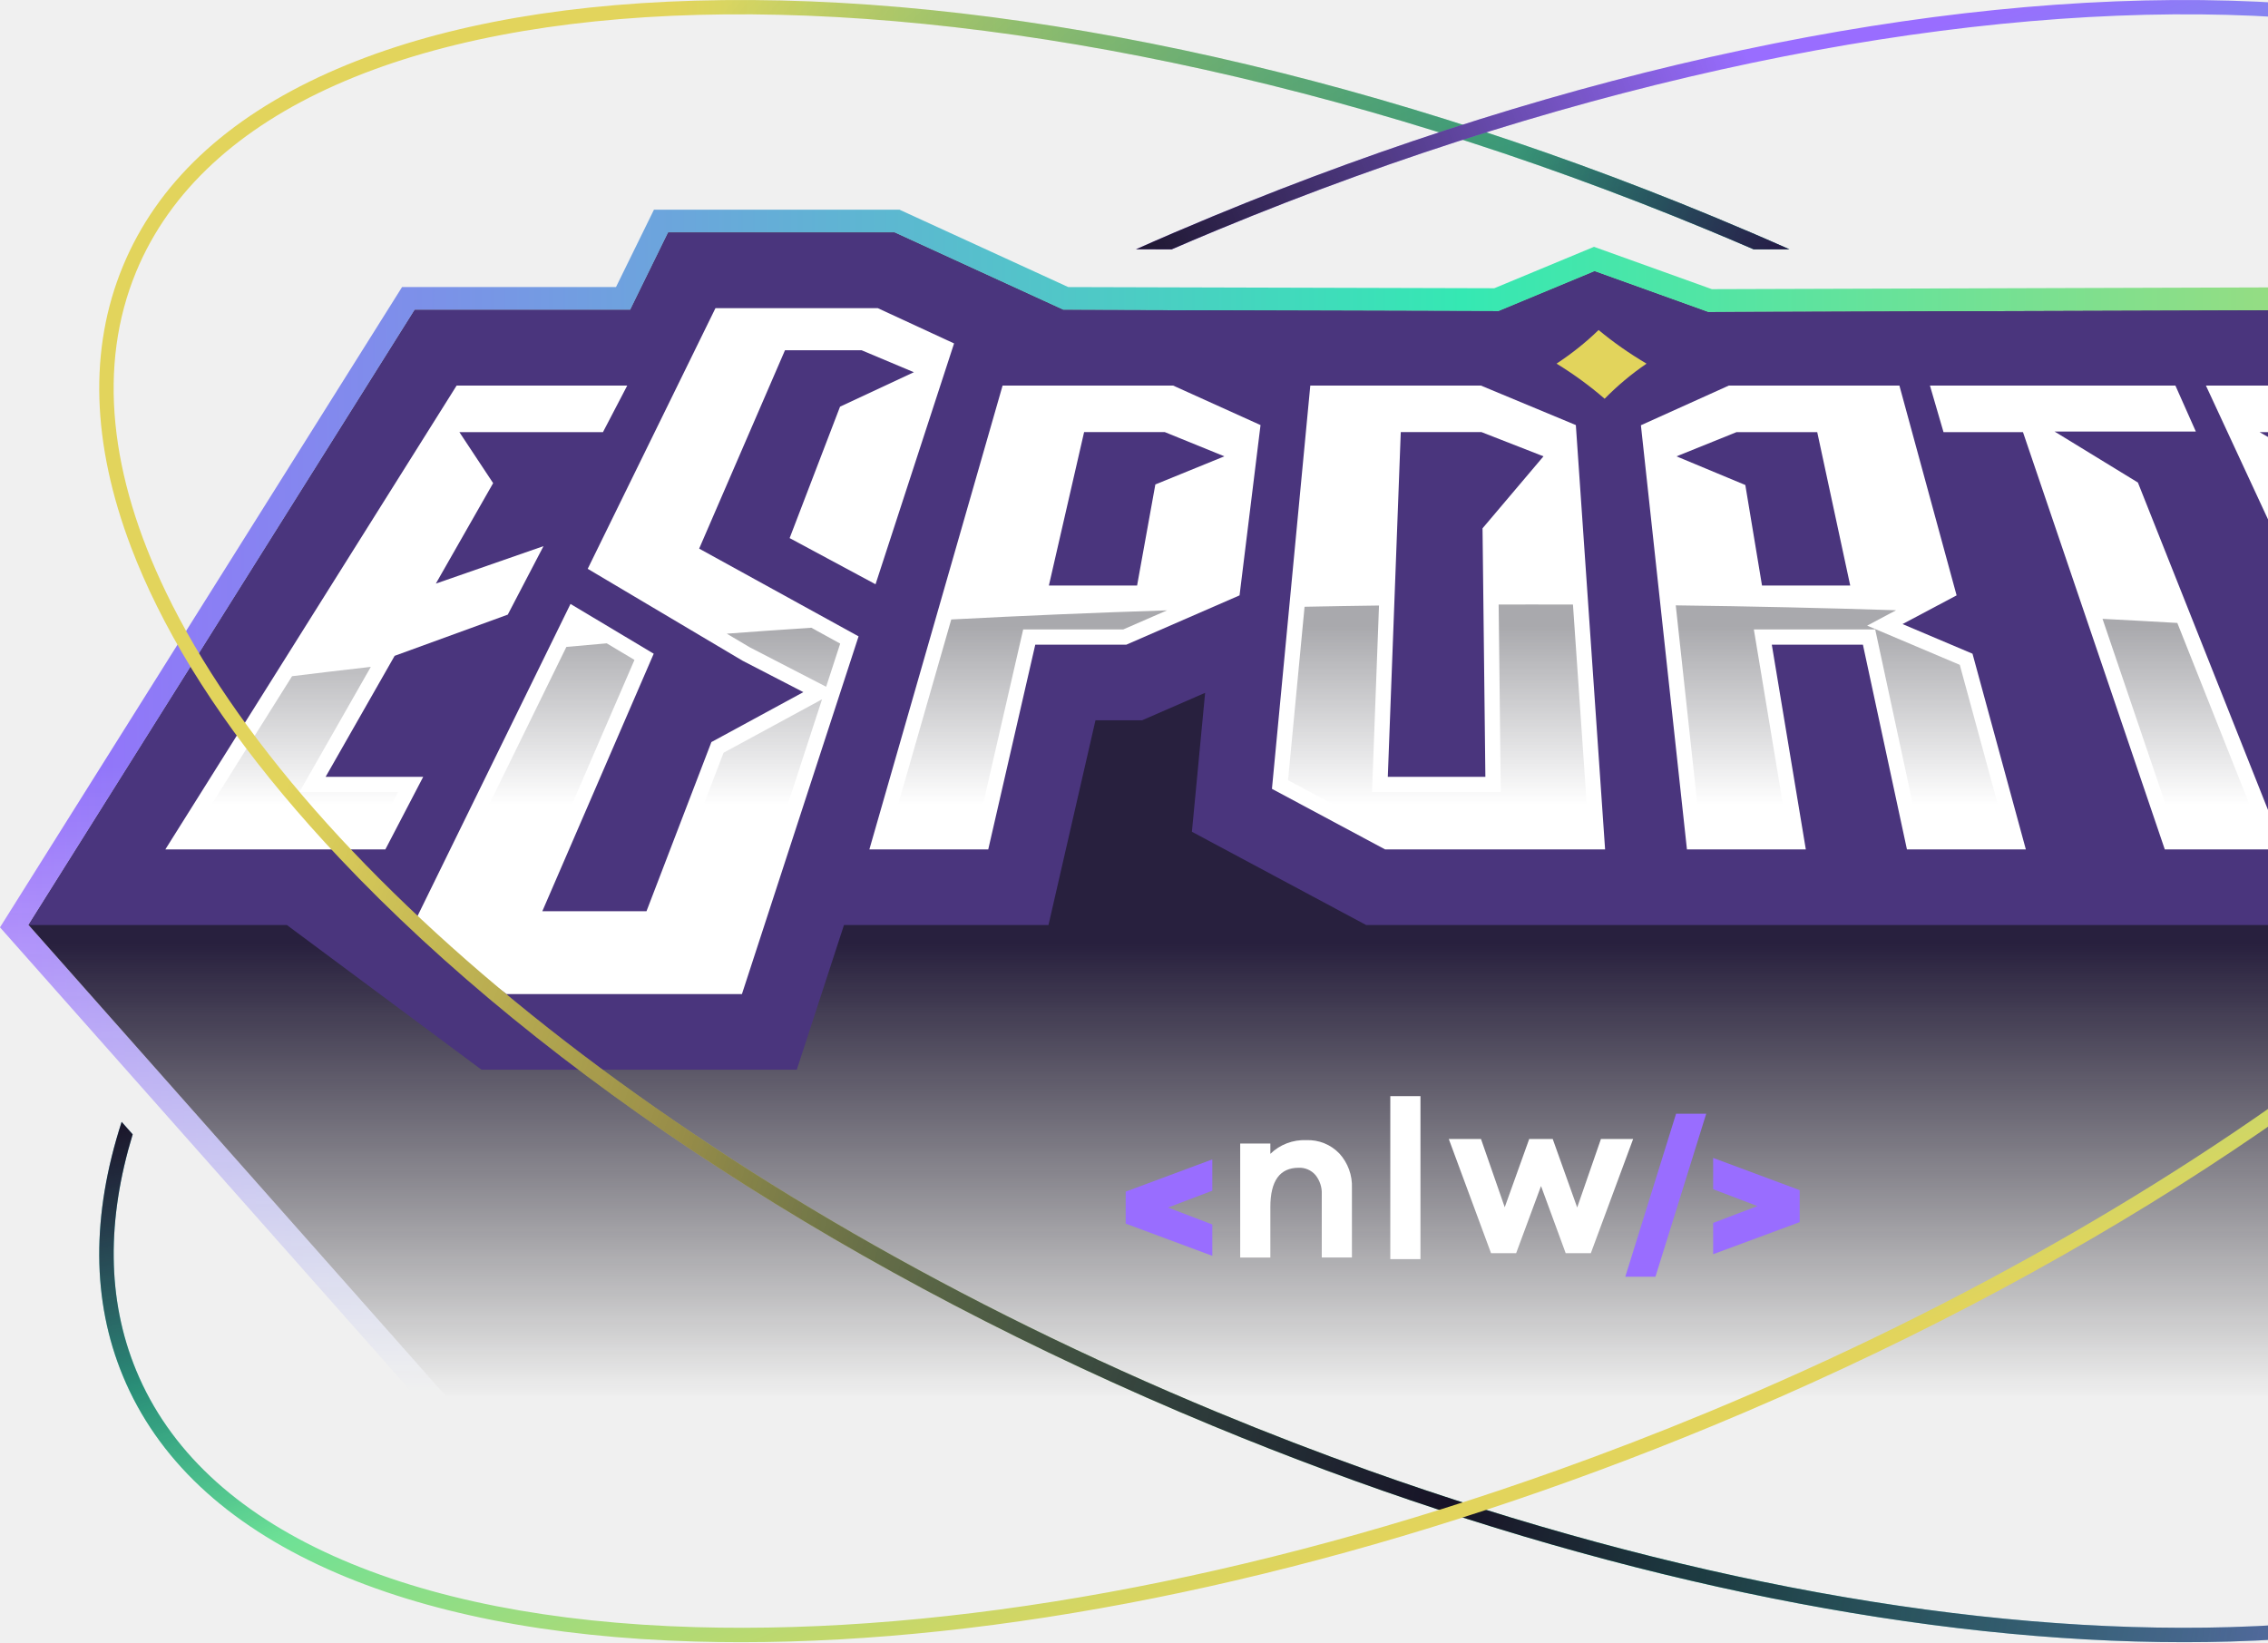
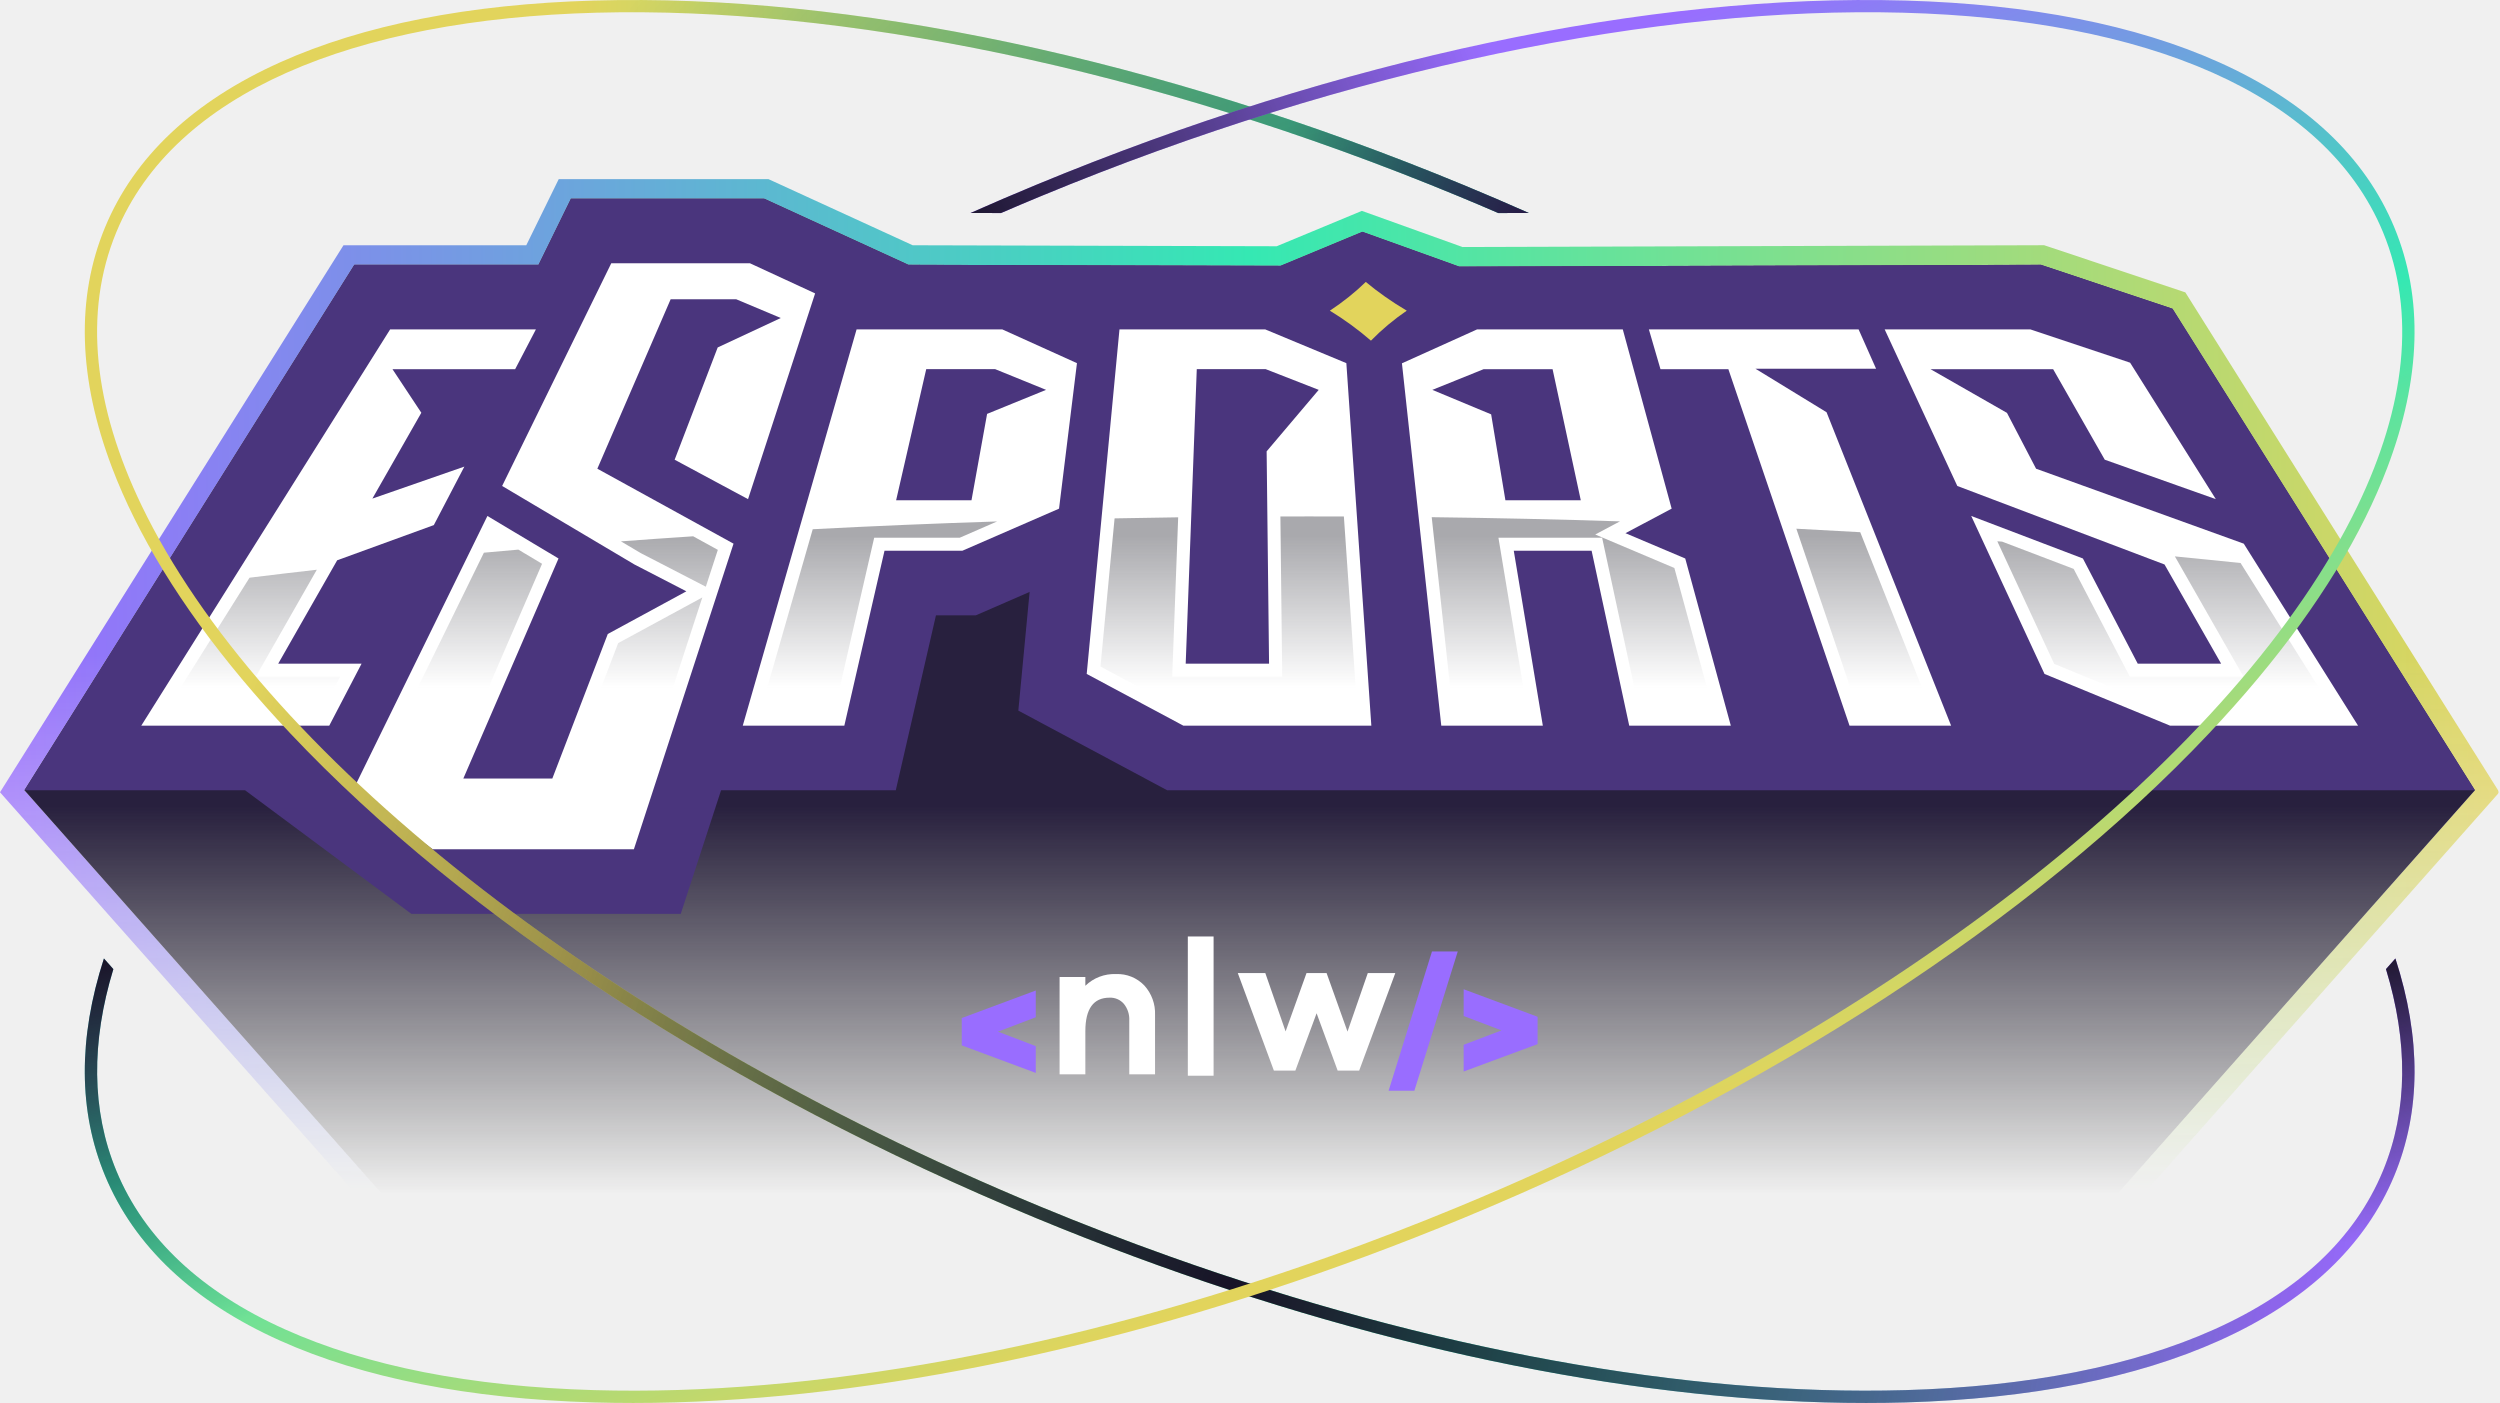
- <svg xmlns="http://www.w3.org/2000/svg" width="703" height="509" viewBox="0 0 703 509" fill="none">
+ <svg xmlns="http://www.w3.org/2000/svg" width="907" height="509" viewBox="0 0 907 509" fill="none">
  <g clip-path="url(#clip0_6_544)">
    <mask id="mask0_6_544" style="mask-type:alpha" maskUnits="userSpaceOnUse" x="0" y="54" width="907" height="395">
      <rect y="54.246" width="906.458" height="394.659" fill="url(#paint0_linear_6_544)" />
    </mask>
    <g mask="url(#mask0_6_544)">
      <path d="M792.848 106.079L741.613 88.964L530.612 89.624L494.086 76.503L463.182 89.341L331.12 88.98L278.793 64.986H202.707L190.938 88.972H124.624L0 287.433L138.728 444.023H768.028L906.756 287.433L792.84 106.071L792.848 106.079ZM764.828 436.924H141.928L8.852 286.71L128.563 96.071H195.38L207.141 72.085H277.244L329.556 96.071L464.589 96.44L494.267 84.105L529.377 96.723L740.465 96.063L788.178 111.999L897.904 286.694L764.828 436.908V436.924Z" fill="url(#paint1_linear_6_544)" />
    </g>
-     <path d="M897.912 286.709L764.828 436.915H141.928L8.852 286.709L128.563 96.07H195.38L207.141 72.084H277.244L329.564 96.07L464.589 96.447L494.267 84.112L529.377 96.731L740.465 96.07L788.178 112.014L897.912 286.709Z" fill="url(#paint2_linear_6_544)" />
+     <path d="M897.912 286.709L764.828 436.915H141.928L8.852 286.709L128.563 96.07H195.38L207.141 72.084H277.244L329.564 96.07L464.589 96.447L494.267 84.112L529.377 96.73L740.465 96.07L788.178 112.014L897.912 286.709Z" fill="url(#paint2_linear_6_544)" />
    <path d="M897.894 286.709L788.184 112.014L740.455 96.078L529.383 96.722L494.273 84.104L464.579 96.439L329.554 96.078L277.242 72.092H207.147L195.386 96.078H128.577L8.858 286.709H88.914L149.253 331.56H246.974L261.605 286.709H324.994L339.562 223.249H354.02L373.548 214.743L369.452 257.809L423.447 286.709H897.894Z" fill="#4A357D" />
    <path d="M51.251 263.274H119.451L131.173 240.789H100.929L122.328 203.273L157.392 190.505L168.469 169.279L135.096 180.89L152.856 149.75L142.392 133.94H161.881H186.897L194.421 119.514H141.535L51.251 263.274Z" fill="white" />
    <path d="M221.764 95.519L182.172 176.306L230.176 204.797L249.012 214.53L220.506 230.01L200.388 282.44H168.099L202.628 202.62L176.834 187.195L128.067 286.685L156.991 308.124H229.971L266.127 197.242L216.716 170.048L243.313 108.57H267.086L283.266 115.37L260.38 126.054L244.759 166.786L271.387 181.094L295.727 106.447L272.094 95.519H221.764Z" fill="white" />
-     <path d="M310.766 119.513L269.476 263.272H306.324L320.9 199.812H349.139L384.218 184.537L390.72 131.753L363.644 119.513H310.758H310.766ZM358.117 150.165L352.457 181.494H325.114L336.034 133.931H361.05L379.509 141.439L358.117 150.158V150.165Z" fill="white" />
-     <path d="M406.145 119.513L394.258 244.506L429.322 263.272H497.522L488.457 131.753L459.039 119.513H406.153H406.145ZM459.534 163.743L460.415 240.78H430.171L434.188 133.931H459.204L478.426 141.439L459.542 163.743H459.534Z" fill="white" />
-     <path d="M508.623 131.808L522.892 263.272H559.74L549.197 199.812H577.436L591.084 263.272H627.94L611.407 202.619L589.716 193.436L606.478 184.537L588.749 119.513H535.864L508.623 131.808ZM573.506 181.494H546.162L540.989 150.331L519.653 141.447L538.261 133.939H563.277L573.506 181.502V181.494Z" fill="white" />
-     <path d="M602.421 133.939H627.051L671.006 263.272H707.862L662.673 149.56L636.863 133.766H680.637L674.3 119.513H598.215L602.421 133.939Z" fill="white" />
-     <path d="M803.901 181.094L772.808 131.588L736.644 119.513H683.758L710.11 176.306L785.292 204.797L805.827 240.788H775.575L755.677 202.619L715.158 187.194L741.746 244.506L787.305 263.272H855.505L814.035 197.242L738.688 170.048L728.129 149.796L700.385 133.939H744.875L763.609 166.785L803.901 181.094Z" fill="white" />
-     <path d="M495.507 102.287C491.646 106.053 487.275 109.544 482.472 112.712C487.723 115.912 492.716 119.559 497.378 123.592C501.332 119.559 505.687 115.912 510.373 112.712C505.011 109.544 500.027 106.053 495.507 102.287Z" fill="#E2D45C" />
-     <path d="M92.809 245.505L114.94 206.7C106.732 207.635 98.595 208.594 90.529 209.593L59.782 258.555H116.591L123.391 245.505H92.809Z" fill="url(#paint3_linear_6_544)" />
-     <path d="M251.482 194.568C242.693 195.142 233.958 195.755 225.279 196.408L232.465 200.669L256.074 212.862L260.429 199.489L251.482 194.568ZM224.281 233.318L203.636 287.156H160.923L196.662 204.544L188.062 199.403C183.879 199.765 179.705 200.134 175.554 200.519L134.036 285.229L158.549 303.406H226.545L254.8 216.754L224.281 233.318Z" fill="url(#paint4_linear_6_544)" />
-     <path d="M361.745 189.183L348.168 195.095H317.153L302.577 258.555H275.745L294.857 192.005C316.854 190.85 339.158 189.906 361.745 189.183Z" fill="url(#paint5_linear_6_544)" />
-     <path d="M492.467 258.555H430.509L399.251 241.834L404.369 188.067C412.034 187.91 419.723 187.784 427.443 187.682L425.273 245.505H465.187L464.527 187.375C468.056 187.367 471.594 187.36 475.14 187.36C479.291 187.36 483.434 187.367 487.561 187.383L492.467 258.555Z" fill="url(#paint6_linear_6_544)" />
+     <path d="M310.766 119.512L269.476 263.272H306.324L320.9 199.812H349.139L384.218 184.537L390.72 131.753L363.644 119.512H310.758H310.766ZM358.117 150.165L352.457 181.494H325.114L336.034 133.931H361.05L379.509 141.439L358.117 150.157V150.165Z" fill="white" />
+     <path d="M406.145 119.512L394.258 244.506L429.322 263.272H497.522L488.457 131.753L459.039 119.512H406.153H406.145ZM459.534 163.743L460.415 240.78H430.171L434.188 133.931H459.204L478.426 141.439L459.542 163.743H459.534Z" fill="white" />
+     <path d="M508.623 131.808L522.892 263.272H559.74L549.197 199.812H577.436L591.084 263.272H627.94L611.407 202.619L589.716 193.436L606.478 184.537L588.749 119.512H535.864L508.623 131.808ZM573.506 181.494H546.162L540.989 150.33L519.653 141.447L538.261 133.939H563.277L573.506 181.502V181.494Z" fill="white" />
+     <path d="M602.421 133.939H627.051L671.006 263.272H707.862L662.673 149.56L636.863 133.766H680.637L674.3 119.512H598.215L602.421 133.939Z" fill="white" />
+     <path d="M803.901 181.093L772.808 131.588L736.644 119.512H683.758L710.11 176.306L785.292 204.797L805.827 240.788H775.575L755.677 202.619L715.158 187.194L741.746 244.506L787.305 263.272H855.505L814.035 197.241L738.688 170.048L728.129 149.796L700.385 133.939H744.875L763.609 166.785L803.901 181.093Z" fill="white" />
+     <path d="M495.507 102.287C491.646 106.053 487.275 109.543 482.472 112.712C487.723 115.911 492.716 119.559 497.378 123.592C501.332 119.559 505.687 115.911 510.373 112.712C505.011 109.543 500.027 106.053 495.507 102.287Z" fill="#E2D45C" />
+     <path d="M92.809 245.505L114.94 206.699C106.732 207.635 98.595 208.594 90.529 209.593L59.782 258.555H116.591L123.391 245.505H92.809Z" fill="url(#paint3_linear_6_544)" />
+     <path d="M251.482 194.568C242.693 195.142 233.958 195.755 225.279 196.407L232.465 200.668L256.074 212.862L260.429 199.489L251.482 194.568ZM224.281 233.318L203.636 287.155H160.923L196.662 204.544L188.062 199.403C183.879 199.764 179.705 200.134 175.554 200.519L134.036 285.229L158.549 303.406H226.545L254.8 216.754L224.281 233.318Z" fill="url(#paint4_linear_6_544)" />
+     <path d="M361.745 189.183L348.168 195.095H317.153L302.577 258.555H275.745L294.857 192.005C316.854 190.849 339.158 189.906 361.745 189.183Z" fill="url(#paint5_linear_6_544)" />
+     <path d="M492.467 258.555H430.509L399.251 241.833L404.369 188.067C412.034 187.91 419.723 187.784 427.443 187.682L425.273 245.505H465.187L464.527 187.375C468.056 187.367 471.594 187.359 475.14 187.359C479.291 187.359 483.434 187.367 487.561 187.383L492.467 258.555Z" fill="url(#paint6_linear_6_544)" />
    <path d="M621.77 258.555H594.898L581.25 195.095H543.632L554.174 258.555H527.122L519.426 187.634C542.445 187.917 565.22 188.428 587.72 189.151L578.75 193.916L607.461 206.07L621.77 258.555Z" fill="url(#paint7_linear_6_544)" />
    <path d="M674.893 193.082C667.204 192.634 659.476 192.209 651.709 191.816L674.39 258.555H700.915L674.893 193.082Z" fill="url(#paint8_linear_6_544)" />
+     <path d="M812.874 204.255C804.989 203.429 797.049 202.627 789.046 201.857L813.952 245.505H772.717L752.323 206.393L726.356 196.503C725.774 196.456 725.2 196.417 724.619 196.377L745.256 240.851L788.236 258.556H846.979L812.874 204.255Z" fill="url(#paint9_linear_6_544)" />
    <path fill-rule="evenodd" clip-rule="evenodd" d="M375.776 369.061V359.36L348.976 369.329H348.921V379.282H348.976L375.776 389.25V379.533L362.042 374.282L375.776 369.061Z" fill="#996DFF" />
    <path fill-rule="evenodd" clip-rule="evenodd" d="M531.016 388.747V379.046L544.742 373.826L531.016 368.606V358.904L557.777 368.865H557.84V378.826H557.777L531.016 388.739V388.747ZM519.522 345.201L503.783 395.721H513.13L528.869 345.201H519.522Z" fill="#996DFF" />
    <path fill-rule="evenodd" clip-rule="evenodd" d="M415.157 357.528C417.815 360.453 419.214 364.305 419.049 368.251V389.769H409.701V370.225C409.811 368.047 409.112 365.909 407.752 364.21C406.454 362.701 404.536 361.868 402.547 361.954C396.698 361.954 393.766 366.011 393.766 374.132V389.777H384.418V354.446H393.766V357.638C396.729 354.753 400.755 353.22 404.89 353.393C408.742 353.228 412.484 354.737 415.149 357.528H415.157Z" fill="white" />
    <path fill-rule="evenodd" clip-rule="evenodd" d="M430.943 339.753V390.272H440.291V339.753H430.943Z" fill="white" />
    <path fill-rule="evenodd" clip-rule="evenodd" d="M493.105 388.425H485.306L477.664 367.615L469.952 388.425H462.169L449.071 353.031H459.055L466.414 374.195L474.001 353.031H481.288L488.875 374.266L496.234 353.031H506.218L493.105 388.425Z" fill="white" />
-     <path d="M38.107 82.486C48.689 56.927 70.057 36.785 101.598 22.627C131.819 9.057 170.113 1.51 215.405 0.205C308.252 -2.476 420.336 21.282 530.99 67.124C538.946 70.418 546.832 73.799 554.631 77.266L543.601 77.297C538.868 75.245 534.096 73.225 529.284 71.236C302.576 -22.665 84.075 -16.855 42.219 84.192C30.096 113.453 34.097 147.534 51.409 183.477C93.855 271.67 216.395 371.051 377.466 437.765C393.048 444.22 408.646 450.226 424.22 455.784C518.71 489.527 612.037 506.626 691.22 504.338C735.93 503.049 773.643 495.635 803.329 482.31C833.809 468.63 854.398 449.283 864.532 424.809C873.675 402.725 873.644 377.898 865.633 351.593L869.053 347.733C878.44 376.727 878.314 403.197 868.652 426.515C858.062 452.074 836.702 472.215 805.152 486.374C774.932 499.944 736.645 507.491 691.354 508.796C686.621 508.93 681.841 509 677.014 509C597.194 509 504.481 490.392 411.201 455.784C399.385 451.405 387.569 446.767 375.76 441.877C265.107 396.043 169.052 333.597 105.293 266.041C80.222 239.477 61.228 213.266 48.642 187.88C45.607 181.771 42.95 175.718 40.67 169.719C28.382 137.4 27.517 108.052 38.107 82.486Z" fill="url(#paint9_linear_6_544)" />
-     <path d="M38.107 82.486C48.689 56.927 70.057 36.785 101.598 22.627C131.819 9.057 170.113 1.51 215.405 0.205C308.252 -2.476 420.336 21.282 530.99 67.124C538.946 70.418 546.832 73.799 554.631 77.266L543.601 77.297C538.868 75.245 534.096 73.225 529.284 71.236C302.576 -22.665 84.075 -16.855 42.219 84.192C30.096 113.453 34.097 147.534 51.409 183.477C93.855 271.67 216.395 371.051 377.466 437.765C393.048 444.22 408.646 450.226 424.22 455.784C518.71 489.527 612.037 506.626 691.22 504.338C735.93 503.049 773.643 495.635 803.329 482.31C833.809 468.63 854.398 449.283 864.532 424.809C873.675 402.725 873.644 377.898 865.633 351.593L869.053 347.733C878.44 376.727 878.314 403.197 868.652 426.515C858.062 452.074 836.702 472.215 805.152 486.374C774.932 499.944 736.645 507.491 691.354 508.796C686.621 508.93 681.841 509 677.014 509C597.194 509 504.481 490.392 411.201 455.784C399.385 451.405 387.569 446.767 375.76 441.877C265.107 396.043 169.052 333.597 105.293 266.041C80.222 239.477 61.228 213.266 48.642 187.88C45.607 181.771 42.95 175.718 40.67 169.719C28.382 137.4 27.517 108.052 38.107 82.486Z" fill="url(#paint10_radial_6_544)" />
+     <path d="M38.107 82.486C48.689 56.927 70.057 36.785 101.598 22.627C131.819 9.057 170.113 1.51 215.405 0.205C308.252 -2.476 420.336 21.282 530.99 67.124C538.946 70.418 546.832 73.799 554.631 77.266L543.601 77.297C538.868 75.245 534.096 73.225 529.284 71.236C302.576 -22.665 84.075 -16.855 42.219 84.192C30.096 113.453 34.097 147.534 51.409 183.477C93.855 271.67 216.395 371.051 377.466 437.765C393.048 444.22 408.646 450.226 424.22 455.784C518.71 489.527 612.037 506.626 691.22 504.338C735.93 503.049 773.643 495.635 803.329 482.31C833.809 468.63 854.398 449.283 864.532 424.809C873.675 402.725 873.644 377.898 865.633 351.593L869.053 347.733C878.44 376.727 878.314 403.197 868.652 426.515C858.062 452.074 836.702 472.215 805.152 486.374C774.932 499.944 736.645 507.491 691.354 508.796C686.621 508.93 681.841 509 677.014 509C597.194 509 504.481 490.392 411.201 455.784C399.385 451.405 387.569 446.767 375.76 441.877C265.107 396.043 169.052 333.597 105.293 266.041C80.222 239.477 61.228 213.266 48.642 187.88C45.607 181.771 42.95 175.718 40.67 169.719C28.382 137.4 27.517 108.052 38.107 82.486Z" fill="url(#paint10_linear_6_544)" />
    <path d="M38.107 82.486C48.689 56.927 70.057 36.785 101.598 22.627C131.819 9.057 170.113 1.51 215.405 0.205C308.252 -2.476 420.336 21.282 530.99 67.124C538.946 70.418 546.832 73.799 554.631 77.266L543.601 77.297C538.868 75.245 534.096 73.225 529.284 71.236C302.576 -22.665 84.075 -16.855 42.219 84.192C30.096 113.453 34.097 147.534 51.409 183.477C93.855 271.67 216.395 371.051 377.466 437.765C393.048 444.22 408.646 450.226 424.22 455.784C518.71 489.527 612.037 506.626 691.22 504.338C735.93 503.049 773.643 495.635 803.329 482.31C833.809 468.63 854.398 449.283 864.532 424.809C873.675 402.725 873.644 377.898 865.633 351.593L869.053 347.733C878.44 376.727 878.314 403.197 868.652 426.515C858.062 452.074 836.702 472.215 805.152 486.374C774.932 499.944 736.645 507.491 691.354 508.796C686.621 508.93 681.841 509 677.014 509C597.194 509 504.481 490.392 411.201 455.784C399.385 451.405 387.569 446.767 375.76 441.877C265.107 396.043 169.052 333.597 105.293 266.041C80.222 239.477 61.228 213.266 48.642 187.88C45.607 181.771 42.95 175.718 40.67 169.719C28.382 137.4 27.517 108.052 38.107 82.486Z" fill="url(#paint11_radial_6_544)" />
    <path d="M38.107 82.486C48.689 56.927 70.057 36.785 101.598 22.627C131.819 9.057 170.113 1.51 215.405 0.205C308.252 -2.476 420.336 21.282 530.99 67.124C538.946 70.418 546.832 73.799 554.631 77.266L543.601 77.297C538.868 75.245 534.096 73.225 529.284 71.236C302.576 -22.665 84.075 -16.855 42.219 84.192C30.096 113.453 34.097 147.534 51.409 183.477C93.855 271.67 216.395 371.051 377.466 437.765C393.048 444.22 408.646 450.226 424.22 455.784C518.71 489.527 612.037 506.626 691.22 504.338C735.93 503.049 773.643 495.635 803.329 482.31C833.809 468.63 854.398 449.283 864.532 424.809C873.675 402.725 873.644 377.898 865.633 351.593L869.053 347.733C878.44 376.727 878.314 403.197 868.652 426.515C858.062 452.074 836.702 472.215 805.152 486.374C774.932 499.944 736.645 507.491 691.354 508.796C686.621 508.93 681.841 509 677.014 509C597.194 509 504.481 490.392 411.201 455.784C399.385 451.405 387.569 446.767 375.76 441.877C265.107 396.043 169.052 333.597 105.293 266.041C80.222 239.477 61.228 213.266 48.642 187.88C45.607 181.771 42.95 175.718 40.67 169.719C28.382 137.4 27.517 108.052 38.107 82.486Z" fill="url(#paint12_radial_6_544)" />
-     <path d="M868.651 82.486C858.069 56.927 836.701 36.785 805.16 22.627C774.939 9.057 736.645 1.51 691.353 0.205C598.506 -2.476 486.422 21.282 375.768 67.124C367.812 70.418 359.926 73.799 352.128 77.266L363.158 77.297C367.89 75.245 372.662 73.225 377.474 71.236C604.182 -22.665 822.684 -16.855 864.54 84.192C876.662 113.453 872.661 147.534 855.349 183.477C812.904 271.67 690.363 371.051 529.292 437.765C513.71 444.22 498.112 450.226 482.538 455.784C388.048 489.527 294.721 506.626 215.538 504.338C170.828 503.049 133.115 495.635 103.43 482.31C72.95 468.63 52.36 449.283 42.226 424.809C33.083 402.725 33.114 377.898 41.125 351.593L37.706 347.733C28.319 376.727 28.444 403.197 38.106 426.515C48.696 452.074 70.056 472.215 101.606 486.374C131.826 499.944 170.113 507.491 215.404 508.796C220.137 508.93 224.917 509 229.744 509C309.564 509 402.278 490.392 495.557 455.784C507.373 451.405 519.189 446.767 530.998 441.877C641.651 396.043 737.706 333.597 801.465 266.041C826.536 239.477 845.53 213.266 858.116 187.88C861.151 181.771 863.808 175.718 866.088 169.719C878.376 137.4 879.241 108.052 868.651 82.486Z" fill="url(#paint13_linear_6_544)" />
-     <path d="M868.651 82.486C858.069 56.927 836.701 36.785 805.16 22.627C774.939 9.057 736.645 1.51 691.353 0.205C598.506 -2.476 486.422 21.282 375.768 67.124C367.812 70.418 359.926 73.799 352.128 77.266L363.158 77.297C367.89 75.245 372.662 73.225 377.474 71.236C604.182 -22.665 822.684 -16.855 864.54 84.192C876.662 113.453 872.661 147.534 855.349 183.477C812.904 271.67 690.363 371.051 529.292 437.765C513.71 444.22 498.112 450.226 482.538 455.784C388.048 489.527 294.721 506.626 215.538 504.338C170.828 503.049 133.115 495.635 103.43 482.31C72.95 468.63 52.36 449.283 42.226 424.809C33.083 402.725 33.114 377.898 41.125 351.593L37.706 347.733C28.319 376.727 28.444 403.197 38.106 426.515C48.696 452.074 70.056 472.215 101.606 486.374C131.826 499.944 170.113 507.491 215.404 508.796C220.137 508.93 224.917 509 229.744 509C309.564 509 402.278 490.392 495.557 455.784C507.373 451.405 519.189 446.767 530.998 441.877C641.651 396.043 737.706 333.597 801.465 266.041C826.536 239.477 845.53 213.266 858.116 187.88C861.151 181.771 863.808 175.718 866.088 169.719C878.376 137.4 879.241 108.052 868.651 82.486Z" fill="url(#paint14_radial_6_544)" />
+     <path d="M38.107 82.486C48.689 56.927 70.057 36.785 101.598 22.627C131.819 9.057 170.113 1.51 215.405 0.205C308.252 -2.476 420.336 21.282 530.99 67.124C538.946 70.418 546.832 73.799 554.631 77.266L543.601 77.297C538.868 75.245 534.096 73.225 529.284 71.236C302.576 -22.665 84.075 -16.855 42.219 84.192C30.096 113.453 34.097 147.534 51.409 183.477C93.855 271.67 216.395 371.051 377.466 437.765C393.048 444.22 408.646 450.226 424.22 455.784C518.71 489.527 612.037 506.626 691.22 504.338C735.93 503.049 773.643 495.635 803.329 482.31C833.809 468.63 854.398 449.283 864.532 424.809C873.675 402.725 873.644 377.898 865.633 351.593L869.053 347.733C878.44 376.727 878.314 403.197 868.652 426.515C858.062 452.074 836.702 472.215 805.152 486.374C774.932 499.944 736.645 507.491 691.354 508.796C686.621 508.93 681.841 509 677.014 509C597.194 509 504.481 490.392 411.201 455.784C399.385 451.405 387.569 446.767 375.76 441.877C265.107 396.043 169.052 333.597 105.293 266.041C80.222 239.477 61.228 213.266 48.642 187.88C45.607 181.771 42.95 175.718 40.67 169.719C28.382 137.4 27.517 108.052 38.107 82.486Z" fill="url(#paint13_radial_6_544)" />
+     <path d="M868.651 82.486C858.069 56.927 836.701 36.785 805.16 22.627C774.939 9.057 736.645 1.51 691.353 0.205C598.506 -2.476 486.422 21.282 375.768 67.124C367.812 70.418 359.926 73.799 352.128 77.266L363.158 77.297C367.89 75.245 372.662 73.225 377.474 71.236C604.182 -22.665 822.684 -16.855 864.54 84.192C876.662 113.453 872.661 147.534 855.349 183.477C812.904 271.67 690.363 371.051 529.292 437.765C513.71 444.22 498.112 450.226 482.538 455.784C388.048 489.527 294.721 506.626 215.538 504.338C170.828 503.049 133.115 495.635 103.43 482.31C72.95 468.63 52.36 449.283 42.226 424.809C33.083 402.725 33.114 377.898 41.125 351.593L37.706 347.733C28.319 376.727 28.444 403.197 38.106 426.515C48.696 452.074 70.056 472.215 101.606 486.374C131.826 499.944 170.113 507.491 215.404 508.796C220.137 508.93 224.917 509 229.744 509C309.564 509 402.278 490.392 495.557 455.784C507.373 451.405 519.189 446.767 530.998 441.877C641.651 396.043 737.706 333.597 801.465 266.041C826.536 239.477 845.53 213.266 858.116 187.88C861.151 181.771 863.808 175.718 866.088 169.719C878.376 137.4 879.241 108.052 868.651 82.486Z" fill="url(#paint14_linear_6_544)" />
    <path d="M868.651 82.486C858.069 56.927 836.701 36.785 805.16 22.627C774.939 9.057 736.645 1.51 691.353 0.205C598.506 -2.476 486.422 21.282 375.768 67.124C367.812 70.418 359.926 73.799 352.128 77.266L363.158 77.297C367.89 75.245 372.662 73.225 377.474 71.236C604.182 -22.665 822.684 -16.855 864.54 84.192C876.662 113.453 872.661 147.534 855.349 183.477C812.904 271.67 690.363 371.051 529.292 437.765C513.71 444.22 498.112 450.226 482.538 455.784C388.048 489.527 294.721 506.626 215.538 504.338C170.828 503.049 133.115 495.635 103.43 482.31C72.95 468.63 52.36 449.283 42.226 424.809C33.083 402.725 33.114 377.898 41.125 351.593L37.706 347.733C28.319 376.727 28.444 403.197 38.106 426.515C48.696 452.074 70.056 472.215 101.606 486.374C131.826 499.944 170.113 507.491 215.404 508.796C220.137 508.93 224.917 509 229.744 509C309.564 509 402.278 490.392 495.557 455.784C507.373 451.405 519.189 446.767 530.998 441.877C641.651 396.043 737.706 333.597 801.465 266.041C826.536 239.477 845.53 213.266 858.116 187.88C861.151 181.771 863.808 175.718 866.088 169.719C878.376 137.4 879.241 108.052 868.651 82.486Z" fill="url(#paint15_radial_6_544)" />
+     <path d="M868.651 82.486C858.069 56.927 836.701 36.785 805.16 22.627C774.939 9.057 736.645 1.51 691.353 0.205C598.506 -2.476 486.422 21.282 375.768 67.124C367.812 70.418 359.926 73.799 352.128 77.266L363.158 77.297C367.89 75.245 372.662 73.225 377.474 71.236C604.182 -22.665 822.684 -16.855 864.54 84.192C876.662 113.453 872.661 147.534 855.349 183.477C812.904 271.67 690.363 371.051 529.292 437.765C513.71 444.22 498.112 450.226 482.538 455.784C388.048 489.527 294.721 506.626 215.538 504.338C170.828 503.049 133.115 495.635 103.43 482.31C72.95 468.63 52.36 449.283 42.226 424.809C33.083 402.725 33.114 377.898 41.125 351.593L37.706 347.733C28.319 376.727 28.444 403.197 38.106 426.515C48.696 452.074 70.056 472.215 101.606 486.374C131.826 499.944 170.113 507.491 215.404 508.796C220.137 508.93 224.917 509 229.744 509C309.564 509 402.278 490.392 495.557 455.784C507.373 451.405 519.189 446.767 530.998 441.877C641.651 396.043 737.706 333.597 801.465 266.041C826.536 239.477 845.53 213.266 858.116 187.88C861.151 181.771 863.808 175.718 866.088 169.719C878.376 137.4 879.241 108.052 868.651 82.486Z" fill="url(#paint16_radial_6_544)" />
  </g>
  <defs>
    <linearGradient id="paint0_linear_6_544" x1="453.229" y1="237.817" x2="453.229" y2="431.216" gradientUnits="userSpaceOnUse">
      <stop stop-color="#D9D9D9" />
      <stop offset="1" stop-color="#D9D9D9" stop-opacity="0" />
    </linearGradient>
    <linearGradient id="paint1_linear_6_544" x1="0" y1="254.5" x2="906.764" y2="254.5" gradientUnits="userSpaceOnUse">
      <stop stop-color="#996DFF" />
      <stop offset="0.5" stop-color="#35E8B3" />
      <stop offset="1" stop-color="#E2D45C" />
    </linearGradient>
    <linearGradient id="paint2_linear_6_544" x1="453.378" y1="292.393" x2="453.378" y2="433.181" gradientUnits="userSpaceOnUse">
      <stop stop-color="#28203E" />
      <stop offset="1" stop-color="#121214" stop-opacity="0" />
    </linearGradient>
    <linearGradient id="paint3_linear_6_544" x1="91.59" y1="194.105" x2="91.59" y2="249.585" gradientUnits="userSpaceOnUse">
      <stop stop-color="#A9A9AD" />
      <stop offset="1" stop-color="#A9A9AD" stop-opacity="0" />
    </linearGradient>
    <linearGradient id="paint4_linear_6_544" x1="197.236" y1="194.104" x2="197.236" y2="249.584" gradientUnits="userSpaceOnUse">
      <stop stop-color="#A9A9AD" />
      <stop offset="1" stop-color="#A9A9AD" stop-opacity="0" />
    </linearGradient>
-     <linearGradient id="paint5_linear_6_544" x1="318.749" y1="194.104" x2="318.749" y2="249.585" gradientUnits="userSpaceOnUse">
+     <linearGradient id="paint5_linear_6_544" x1="318.749" y1="194.104" x2="318.749" y2="249.584" gradientUnits="userSpaceOnUse">
      <stop stop-color="#A9A9AD" />
      <stop offset="1" stop-color="#A9A9AD" stop-opacity="0" />
    </linearGradient>
    <linearGradient id="paint6_linear_6_544" x1="445.863" y1="194.105" x2="445.863" y2="249.585" gradientUnits="userSpaceOnUse">
      <stop stop-color="#A9A9AD" />
      <stop offset="1" stop-color="#A9A9AD" stop-opacity="0" />
    </linearGradient>
-     <linearGradient id="paint7_linear_6_544" x1="570.598" y1="194.104" x2="570.598" y2="249.585" gradientUnits="userSpaceOnUse">
+     <linearGradient id="paint7_linear_6_544" x1="570.598" y1="194.104" x2="570.598" y2="249.584" gradientUnits="userSpaceOnUse">
      <stop stop-color="#A9A9AD" />
      <stop offset="1" stop-color="#A9A9AD" stop-opacity="0" />
    </linearGradient>
    <linearGradient id="paint8_linear_6_544" x1="676.316" y1="194.104" x2="676.316" y2="249.584" gradientUnits="userSpaceOnUse">
      <stop stop-color="#A9A9AD" />
      <stop offset="1" stop-color="#A9A9AD" stop-opacity="0" />
    </linearGradient>
-     <linearGradient id="paint9_linear_6_544" x1="822.731" y1="364.392" x2="210.302" y2="367.536" gradientUnits="userSpaceOnUse">
+     <linearGradient id="paint9_linear_6_544" x1="785.799" y1="194.105" x2="785.799" y2="249.585" gradientUnits="userSpaceOnUse">
+       <stop stop-color="#A9A9AD" />
+       <stop offset="1" stop-color="#A9A9AD" stop-opacity="0" />
+     </linearGradient>
+     <linearGradient id="paint10_linear_6_544" x1="822.731" y1="364.392" x2="210.302" y2="367.536" gradientUnits="userSpaceOnUse">
      <stop stop-color="#996DFF" />
      <stop offset="0.5" stop-color="#35E8B3" />
      <stop offset="1" stop-color="#E2D45C" />
    </linearGradient>
-     <radialGradient id="paint10_radial_6_544" cx="0" cy="0" r="1" gradientUnits="userSpaceOnUse" gradientTransform="translate(447.786 465.138) rotate(15.7611) scale(411.689 683.642)">
+     <radialGradient id="paint11_radial_6_544" cx="0" cy="0" r="1" gradientUnits="userSpaceOnUse" gradientTransform="translate(447.786 465.138) rotate(15.7611) scale(411.689 683.642)">
      <stop stop-color="#171226" />
      <stop offset="1" stop-color="#171226" stop-opacity="0" />
    </radialGradient>
-     <radialGradient id="paint11_radial_6_544" cx="0" cy="0" r="1" gradientUnits="userSpaceOnUse" gradientTransform="translate(553.346 79.5316) rotate(-157.036) scale(92.6584 153.867)">
+     <radialGradient id="paint12_radial_6_544" cx="0" cy="0" r="1" gradientUnits="userSpaceOnUse" gradientTransform="translate(553.346 79.5316) rotate(-157.036) scale(92.6584 153.867)">
      <stop stop-color="#261945" />
      <stop offset="1" stop-color="#261945" stop-opacity="0" />
    </radialGradient>
-     <radialGradient id="paint12_radial_6_544" cx="0" cy="0" r="1" gradientUnits="userSpaceOnUse" gradientTransform="translate(870.025 341.262) rotate(76.7293) scale(104.989 174.343)">
+     <radialGradient id="paint13_radial_6_544" cx="0" cy="0" r="1" gradientUnits="userSpaceOnUse" gradientTransform="translate(870.025 341.262) rotate(76.7293) scale(104.989 174.343)">
      <stop stop-color="#191326" />
      <stop offset="1" stop-color="#191326" stop-opacity="0" />
    </radialGradient>
-     <linearGradient id="paint13_linear_6_544" x1="476.706" y1="56.395" x2="613.596" y2="403.441" gradientUnits="userSpaceOnUse">
+     <linearGradient id="paint14_linear_6_544" x1="476.706" y1="56.395" x2="613.596" y2="403.441" gradientUnits="userSpaceOnUse">
      <stop stop-color="#996DFF" />
      <stop offset="0.5" stop-color="#35E8B3" />
      <stop offset="1" stop-color="#E2D45C" />
    </linearGradient>
-     <radialGradient id="paint14_radial_6_544" cx="0" cy="0" r="1" gradientUnits="userSpaceOnUse" gradientTransform="translate(343.672 87.2437) rotate(-19.3523) scale(209.458 347.821)">
+     <radialGradient id="paint15_radial_6_544" cx="0" cy="0" r="1" gradientUnits="userSpaceOnUse" gradientTransform="translate(343.672 87.2437) rotate(-19.3523) scale(209.458 347.821)">
      <stop stop-color="#171225" />
      <stop offset="1" stop-color="#171225" stop-opacity="0" />
    </radialGradient>
-     <radialGradient id="paint15_radial_6_544" cx="0" cy="0" r="1" gradientUnits="userSpaceOnUse" gradientTransform="translate(38.0789 346.082) rotate(67.4706) scale(140.895 233.967)">
+     <radialGradient id="paint16_radial_6_544" cx="0" cy="0" r="1" gradientUnits="userSpaceOnUse" gradientTransform="translate(38.0789 346.082) rotate(67.4706) scale(140.895 233.967)">
      <stop stop-color="#191327" />
      <stop offset="1" stop-color="#191327" stop-opacity="0" />
    </radialGradient>
    <clipPath id="clip0_6_544">
      <rect width="906.764" height="509" fill="white" />
    </clipPath>
  </defs>
</svg>
